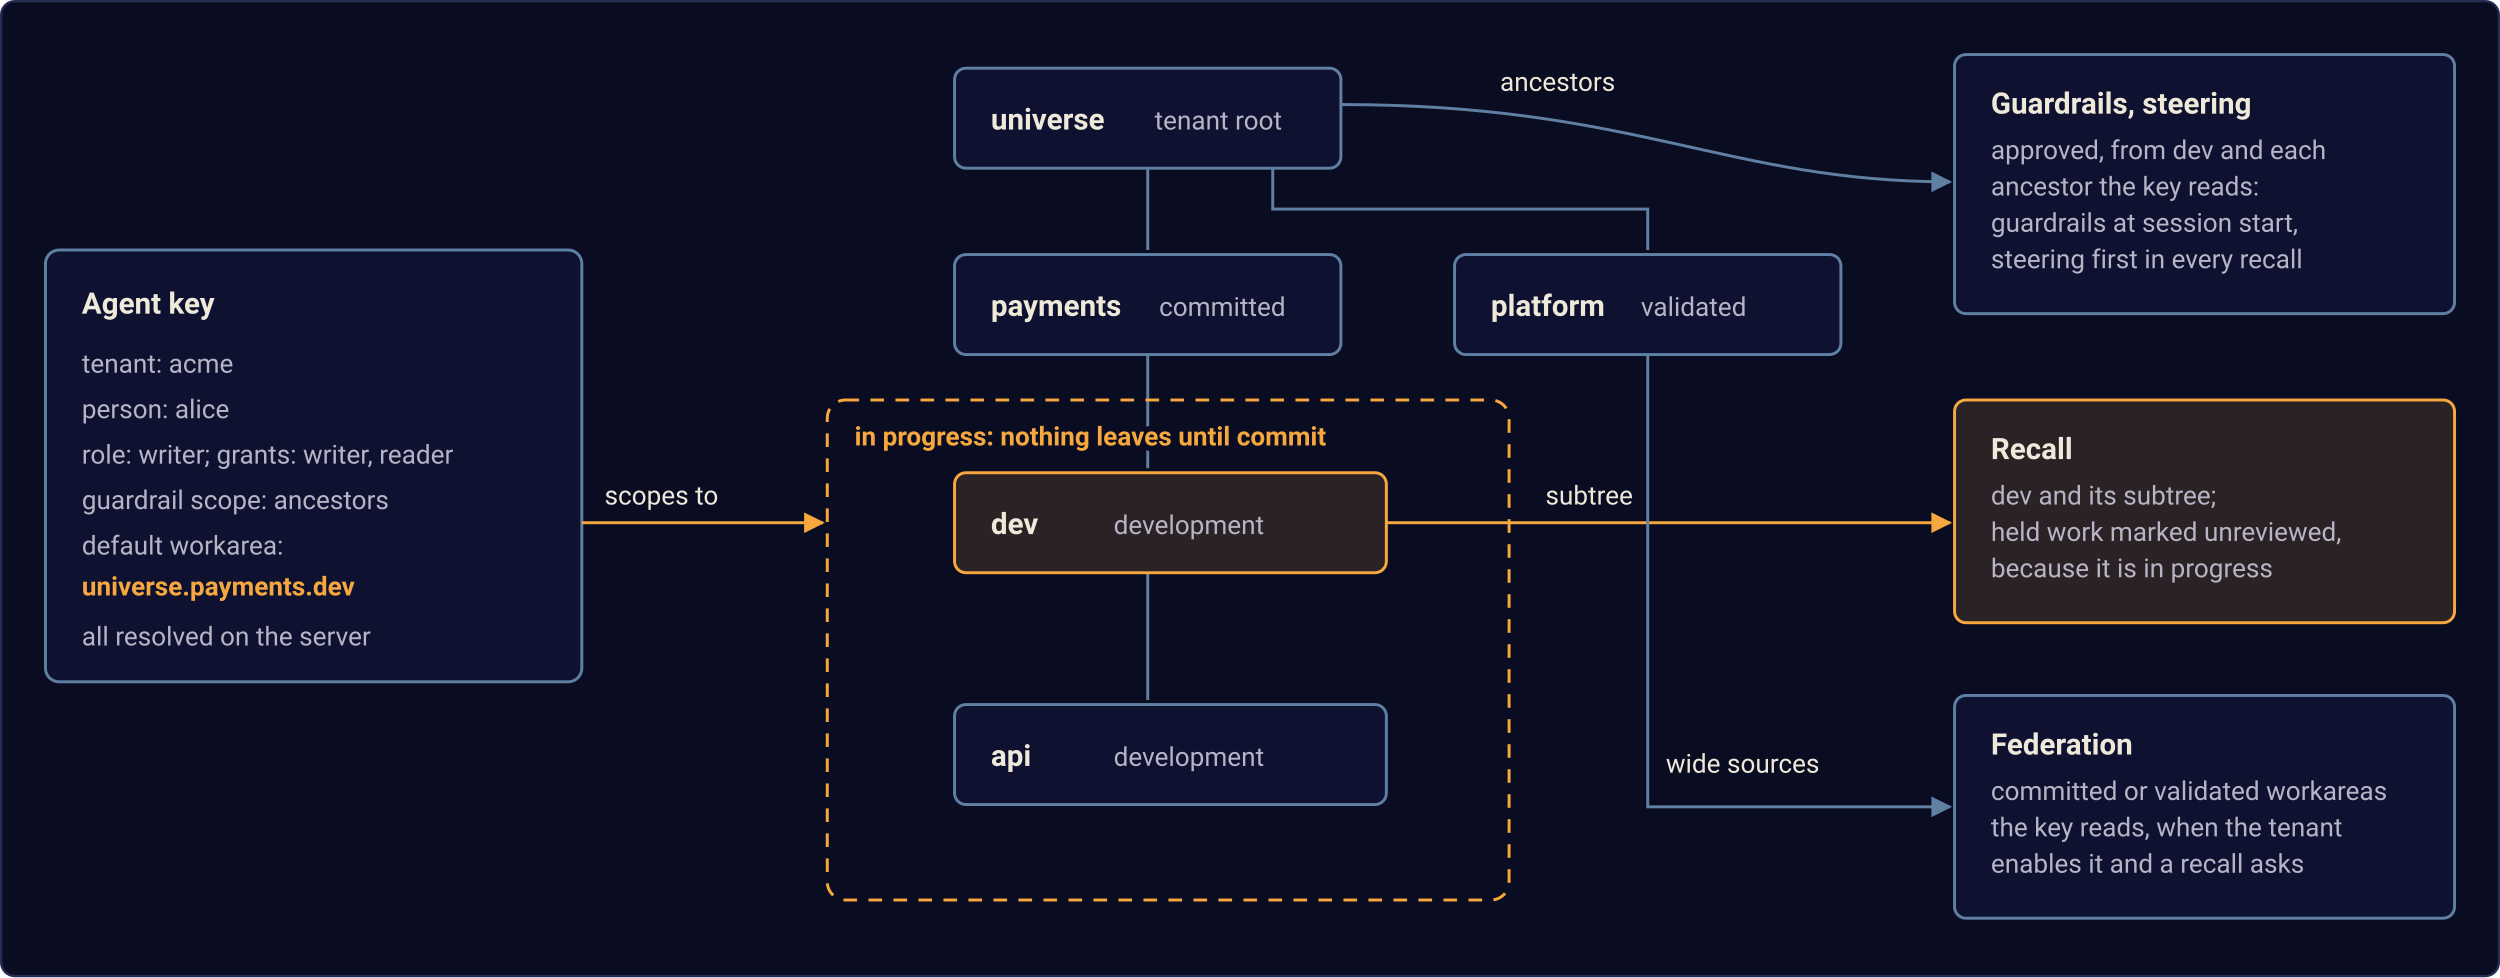
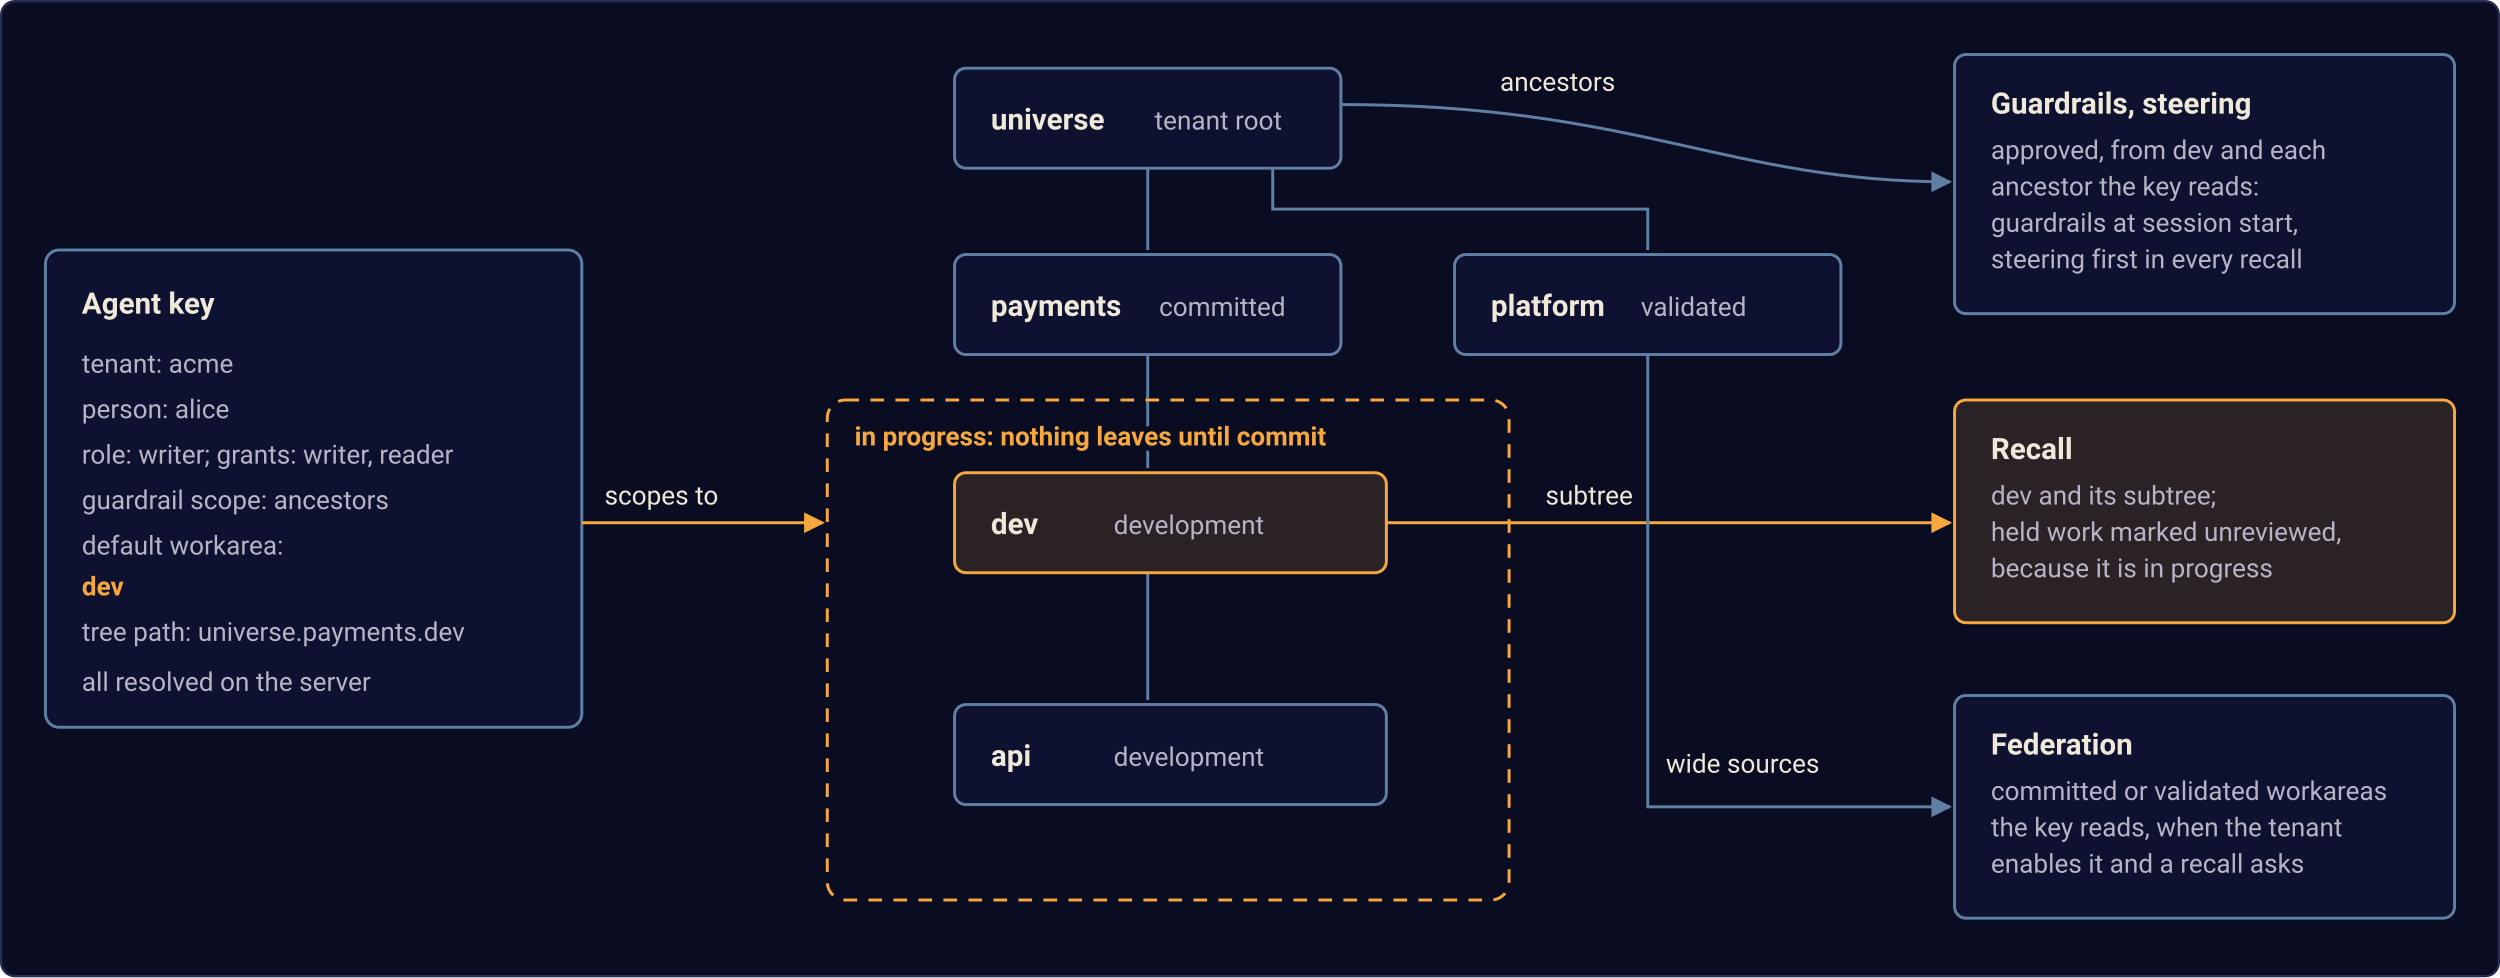
<svg xmlns="http://www.w3.org/2000/svg" width="1100" height="430" viewBox="0 0 1100 430" role="img" aria-labelledby="title desc">
  <style>
.plate{fill:#0a0d22;stroke:#262c52}
text{font-family:system-ui,-apple-system,"Segoe UI",Roboto,"Helvetica Neue",Arial,sans-serif}
.box{fill:#0e1230;stroke:#5f7fa3;stroke-width:1.3}
.box.soft{fill:#111638}
.box.acc{fill:#f6a83e24;stroke:#f6a83e}
.box.plan{fill:none;stroke-dasharray:5 4}
- .box.plan.acs{stroke:#f6a83e}
+ .box.acs{stroke:#f6a83e}
.zone{fill:none;stroke:#f6a83e;stroke-width:1.3;stroke-dasharray:6 5}
.lane{fill:none;stroke:#262c52;stroke-width:1}
.t{fill:#efe9da;font-size:13px;font-weight:700}
.t.big{font-size:15px}
.s{fill:#b7b4c6;font-size:11.5px}
.s.hi{fill:#f6a83e;font-weight:700}
.lanet{fill:#8c8fa8;font-size:11px;font-family:ui-monospace,SFMono-Regular,Menlo,Consolas,"Liberation Mono",monospace;letter-spacing:.06em}
.e{fill:none;stroke:#5f7fa3;stroke-width:1.3}
.e.acc{stroke:#f6a83e}
.e.dash{stroke-dasharray:5 4}
.ah{fill:#5f7fa3}
.aha{fill:#f6a83e}
.el{fill:#efe9da;font-size:11.5px;paint-order:stroke;stroke:#0a0d22;stroke-width:5px;stroke-linejoin:round}
.step{fill:#f6a83e}
.stept{fill:#1a1206;font-size:11px;font-weight:700;font-family:ui-monospace,SFMono-Regular,Menlo,Consolas,"Liberation Mono",monospace}
.acct{fill:#f6a83e;font-size:11.5px;font-weight:700;paint-order:stroke;stroke:#0a0d22;stroke-width:5px;stroke-linejoin:round}
</style>
  <defs>
    <marker id="a" viewBox="0 0 10 10" refX="9" refY="5" markerWidth="7" markerHeight="7" orient="auto-start-reverse">
      <path class="ah" d="M0 0 L10 5 L0 10 z" />
    </marker>
    <marker id="aa" viewBox="0 0 10 10" refX="9" refY="5" markerWidth="7" markerHeight="7" orient="auto-start-reverse">
      <path class="aha" d="M0 0 L10 5 L0 10 z" />
    </marker>
  </defs>
  <rect class="plate" x="0.5" y="0.5" width="1099" height="429" rx="6" />
  <path class="e" d="M505 74 V110" />
  <path class="e" d="M505 156 V206" />
  <path class="e" d="M505 252 V308" />
  <path class="e" d="M560 74 V92 H725 V110" />
-   <rect class="box" x="20" y="110" width="236" height="190" rx="6" />
+   <rect class="box" x="20" y="110" width="236" height="210" rx="6" />
  <text class="t" x="36" y="138">Agent key</text>
  <text class="s" x="36" y="164">tenant: acme</text>
  <text class="s" x="36" y="184">person: alice</text>
  <text class="s" x="36" y="204">role: writer; grants: writer, reader</text>
  <text class="s" x="36" y="224">guardrail scope: ancestors</text>
  <text class="s" x="36" y="244">default workarea:</text>
-   <text class="s hi" x="36" y="262">universe.payments.dev</text>
-   <text class="s" x="36" y="284">all resolved on the server</text>
+   <text class="s hi" x="36" y="262">dev</text>
+   <text class="s" x="36" y="282">tree path: universe.payments.dev</text>
+   <text class="s" x="36" y="304">all resolved on the server</text>
  <path class="e acc" d="M256 230 H362" marker-end="url(#aa)" />
  <text class="el" x="266" y="222">scopes to</text>
  <rect class="box" x="420" y="30" width="170" height="44" rx="5" />
  <text class="t" x="436" y="57">universe</text>
  <text class="s" x="508" y="57">tenant root</text>
  <rect class="box" x="420" y="112" width="170" height="44" rx="5" />
  <text class="t" x="436" y="139">payments</text>
  <text class="s" x="510" y="139">committed</text>
  <rect class="box" x="640" y="112" width="170" height="44" rx="5" />
  <text class="t" x="656" y="139">platform</text>
  <text class="s" x="722" y="139">validated</text>
  <rect class="zone" x="364" y="176" width="300" height="220" rx="8" />
  <text class="acct" x="376" y="196">in progress: nothing leaves until commit</text>
  <rect class="box acc" x="420" y="208" width="190" height="44" rx="5" />
  <text class="t" x="436" y="235">dev</text>
  <text class="s" x="490" y="235">development</text>
  <rect class="box" x="420" y="310" width="190" height="44" rx="5" />
  <text class="t" x="436" y="337">api</text>
  <text class="s" x="490" y="337">development</text>
  <rect class="box" x="860" y="24" width="220" height="114" rx="5" />
  <text class="t" x="876" y="50">Guardrails, steering</text>
  <text class="s" x="876" y="70">approved, from dev and each</text>
  <text class="s" x="876" y="86">ancestor the key reads:</text>
  <text class="s" x="876" y="102">guardrails at session start,</text>
  <text class="s" x="876" y="118">steering first in every recall</text>
  <rect class="box acc" x="860" y="176" width="220" height="98" rx="5" />
  <text class="t" x="876" y="202">Recall</text>
  <text class="s" x="876" y="222">dev and its subtree;</text>
  <text class="s" x="876" y="238">held work marked unreviewed,</text>
  <text class="s" x="876" y="254">because it is in progress</text>
  <rect class="box" x="860" y="306" width="220" height="98" rx="5" />
  <text class="t" x="876" y="332">Federation</text>
  <text class="s" x="876" y="352">committed or validated workareas</text>
  <text class="s" x="876" y="368">the key reads, when the tenant</text>
  <text class="s" x="876" y="384">enables it and a recall asks</text>
  <path class="e" d="M590 46 C720 46 760 80 858 80" marker-end="url(#a)" />
  <text class="el" x="660" y="40">ancestors</text>
  <path class="e acc" d="M610 230 H858" marker-end="url(#aa)" />
  <text class="el" x="680" y="222">subtree</text>
  <path class="e" d="M725 156 V355 H858" marker-end="url(#a)" />
  <text class="el" x="733" y="340">wide sources</text>
</svg>
